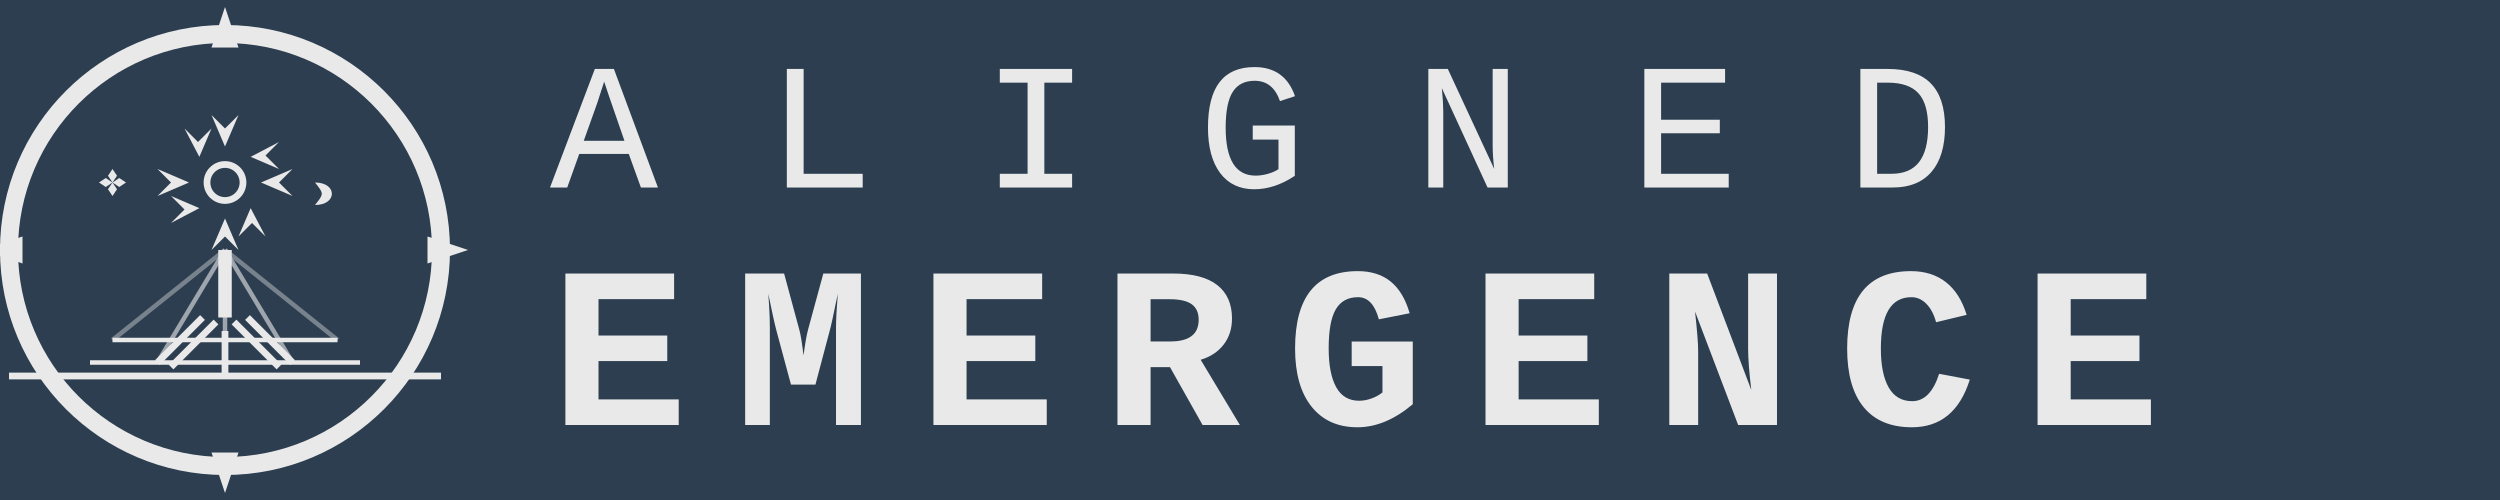
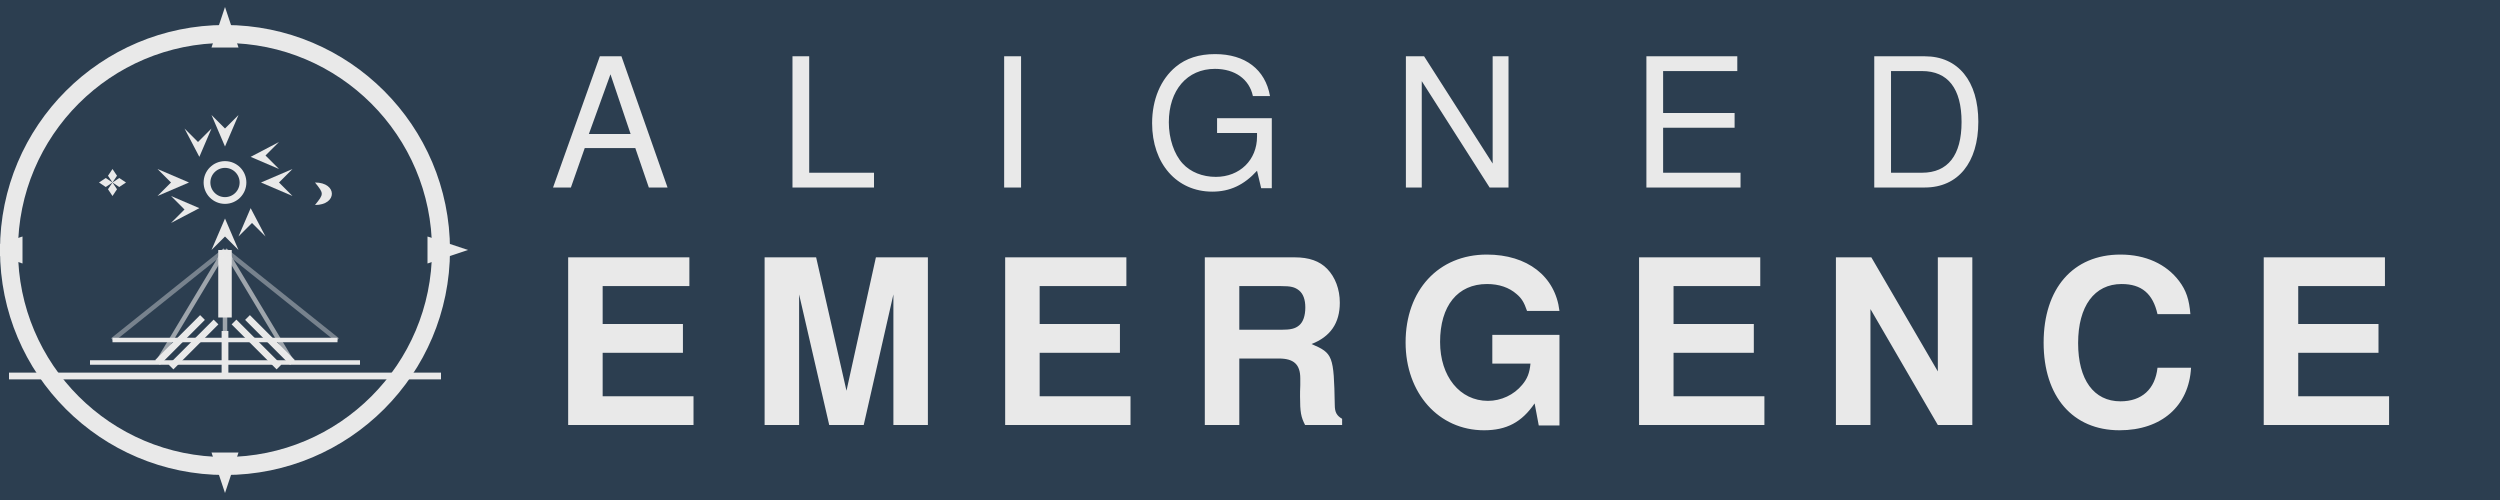
<svg xmlns="http://www.w3.org/2000/svg" viewBox="0 0 1000 200">
  <rect width="1000" height="200" fill="#2c3e50" />
  <defs>
    <style>
      .logo-text-light {
-         font-family: 'Courier New', 'Monaco', monospace;
+         font-family: 'Helvetica Neue', 'Helvetica', 'Arial', sans-serif;
        fill: #E9E9E9;
      }
      .aligned {
        font-size: 72px;
        font-weight: 300;
        letter-spacing: 0.6em;
      }
      .emergence {
        font-size: 92px;
        font-weight: 700;
        letter-spacing: 0.2em;
      }
    </style>
  </defs>
  <g transform="translate(90, 100) scale(1.8)">
    <circle cx="0" cy="0" r="48" fill="none" stroke="#E9E9E9" stroke-width="4" />
    <path d="M0,-54 L-3,-45 L3,-45 Z" fill="#E9E9E9" />
    <path d="M0,54 L-3,45 L3,45 Z" fill="#E9E9E9" />
    <path d="M-54,0 L-45,-3 L-45,3 Z" fill="#E9E9E9" />
    <path d="M54,0 L45,-3 L45,3 Z" fill="#E9E9E9" />
    <line x1="0" y1="0" x2="0" y2="15" stroke="#E9E9E9" stroke-width="3" />
    <line x1="0" y1="0" x2="-15" y2="25" stroke="#E9E9E9" stroke-width="1" opacity="0.6" />
    <line x1="0" y1="0" x2="0" y2="25" stroke="#E9E9E9" stroke-width="1" opacity="0.6" />
    <line x1="0" y1="0" x2="15" y2="25" stroke="#E9E9E9" stroke-width="1" opacity="0.6" />
    <line x1="0" y1="0" x2="-25" y2="20" stroke="#E9E9E9" stroke-width="1" opacity="0.4" />
    <line x1="0" y1="0" x2="25" y2="20" stroke="#E9E9E9" stroke-width="1" opacity="0.4" />
    <g transform="translate(0,-15)">
      <circle cx="0" cy="0" r="4" fill="none" stroke="#E9E9E9" stroke-width="1.5" />
      <path d="M0,-8 L-3,-15 L0,-12 L3,-15 Z" fill="#E9E9E9" />
      <path d="M8,0 L15,-3 L12,0 L15,3 Z" fill="#E9E9E9" />
      <path d="M0,8 L3,15 L0,12 L-3,15 Z" fill="#E9E9E9" />
      <path d="M-8,0 L-15,3 L-12,0 L-15,-3 Z" fill="#E9E9E9" />
      <path d="M5.7,-5.7 L12,-9 L9,-6 L12,-3 Z" fill="#E9E9E9" />
      <path d="M5.7,5.7 L9,12 L6,9 L3,12 Z" fill="#E9E9E9" />
      <path d="M-5.7,5.7 L-12,9 L-9,6 L-12,3 Z" fill="#E9E9E9" />
      <path d="M-5.7,-5.7 L-9,-12 L-6,-9 L-3,-12 Z" fill="#E9E9E9" />
    </g>
    <g transform="translate(-25,-15)">
      <path d="M0,-3 L-1,-1.5 L0,0 L1,-1.5 Z" fill="#E9E9E9" />
      <path d="M3,0 L1.5,-1 L0,0 L1.5,1 Z" fill="#E9E9E9" />
      <path d="M0,3 L1,1.5 L0,0 L-1,1.5 Z" fill="#E9E9E9" />
      <path d="M-3,0 L-1.5,1 L0,0 L-1.5,-1 Z" fill="#E9E9E9" />
    </g>
    <path d="M20,-15 C25,-15 25,-10 20,-10 C22,-12.5 22,-12.5 20,-15" fill="#E9E9E9" />
    <line x1="-25" y1="20" x2="25" y2="20" stroke="#E9E9E9" stroke-width="1" />
    <line x1="-48" y1="28" x2="48" y2="28" stroke="#E9E9E9" stroke-width="1.5" />
    <line x1="-30" y1="25" x2="30" y2="25" stroke="#E9E9E9" stroke-width="1" />
    <g stroke="#E9E9E9" stroke-width="1.5" fill="none">
      <path d="M-5,15 Q-10,20 -15,25" />
      <path d="M0,18 Q0,23 0,28" />
      <path d="M5,15 Q10,20 15,25" />
      <path d="M-2,16 Q-7,21 -12,26" />
      <path d="M2,16 Q7,21 12,26" />
    </g>
  </g>
  <text x="220" y="75" class="logo-text-light aligned">ALIGNED</text>
  <text x="220" y="170" class="logo-text-light emergence">EMERGENCE</text>
</svg>
